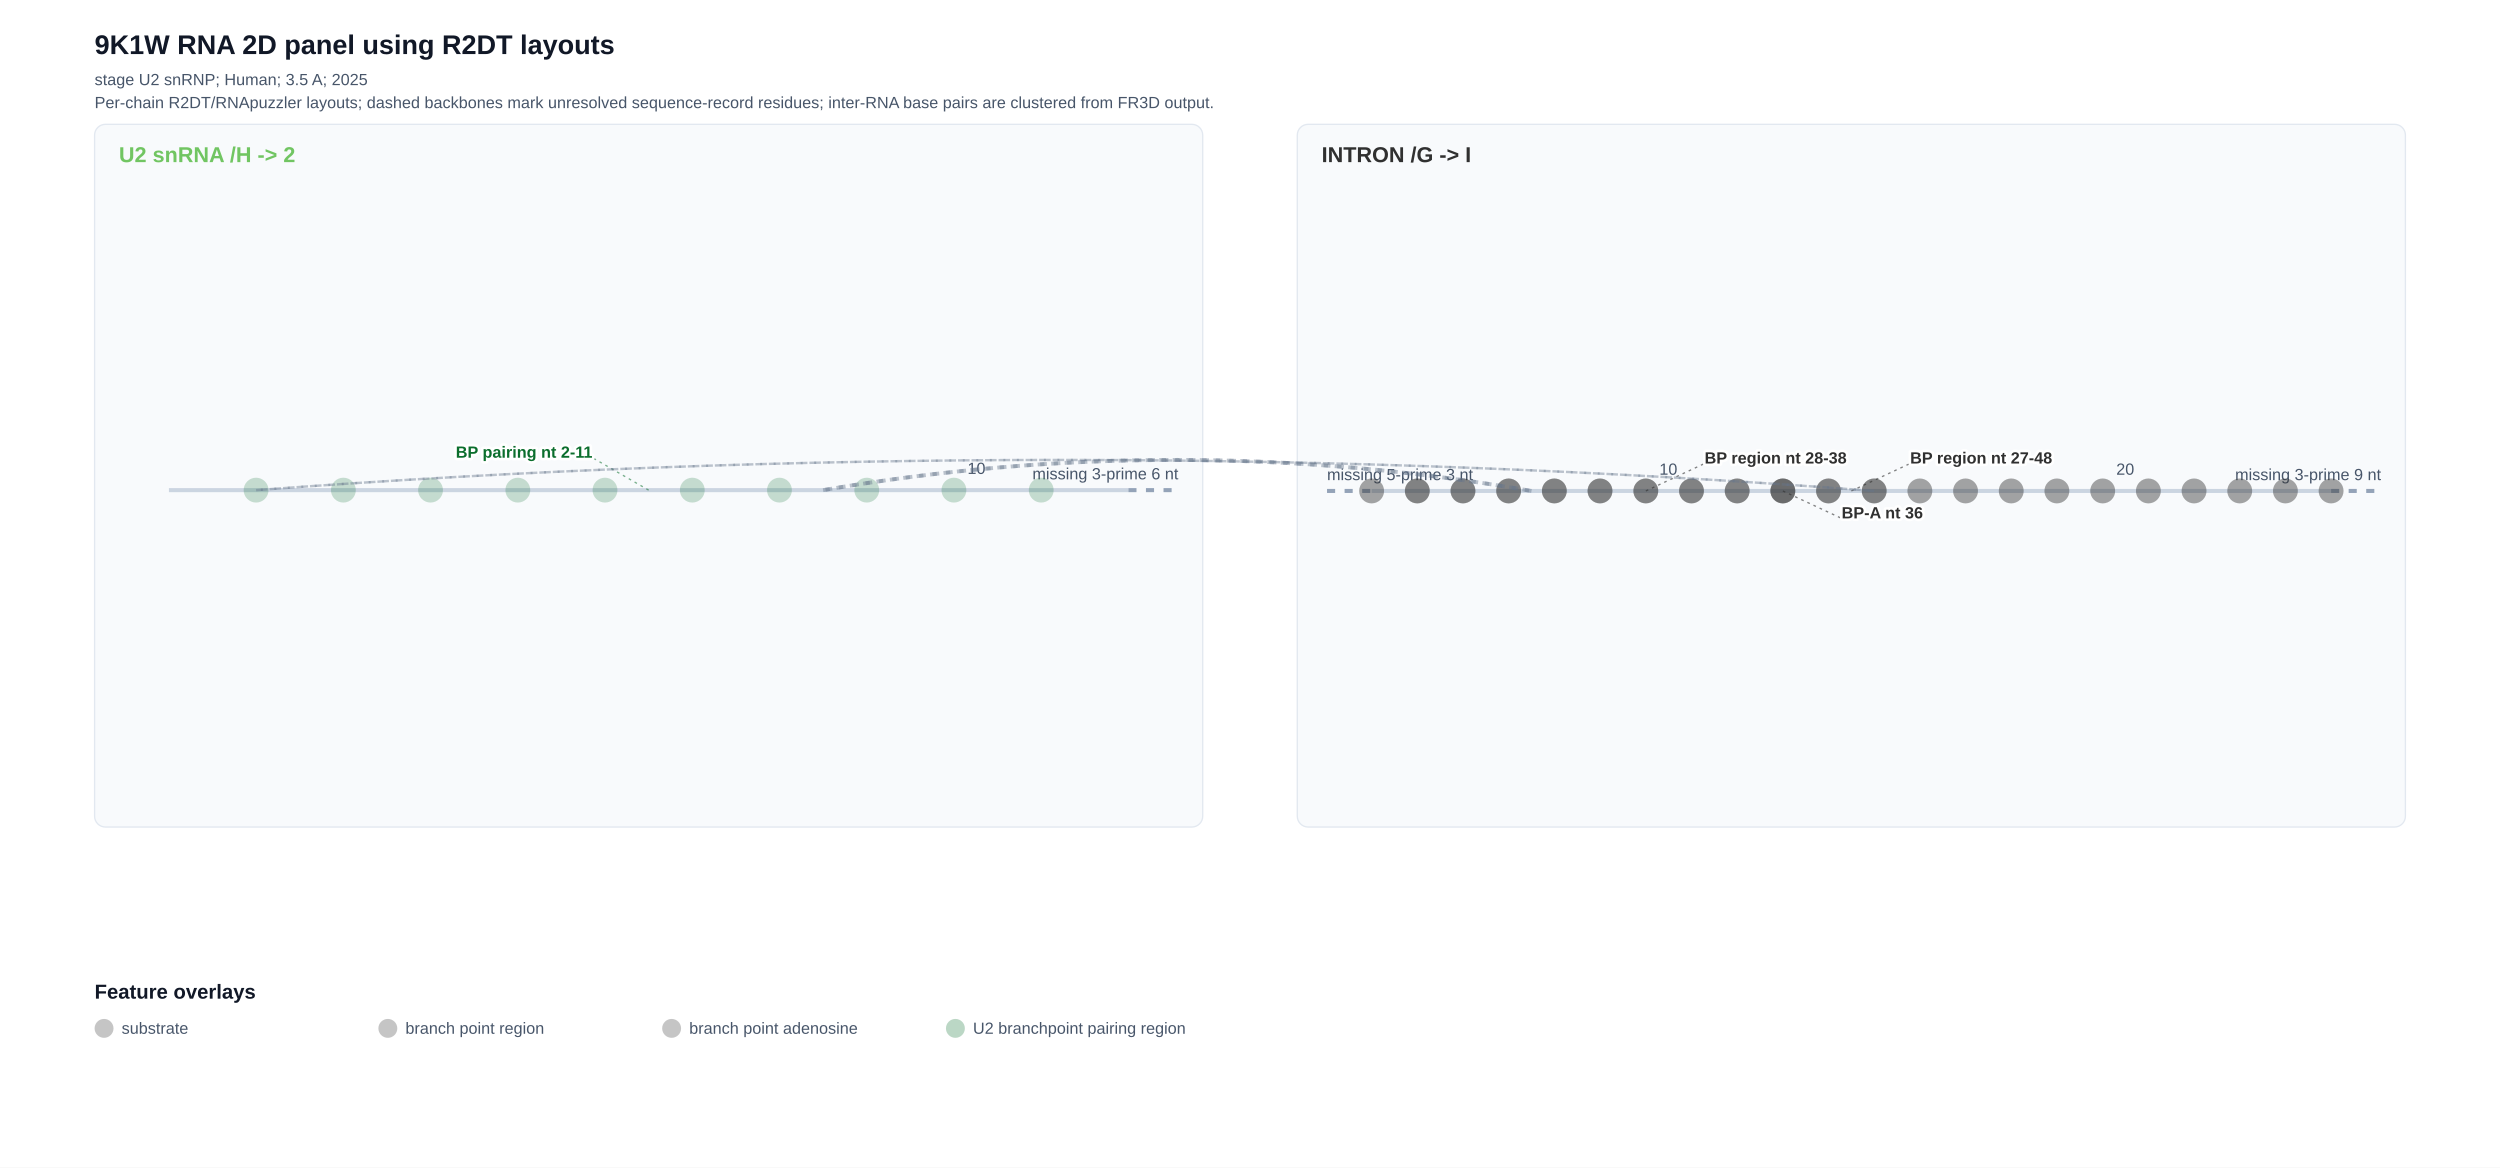
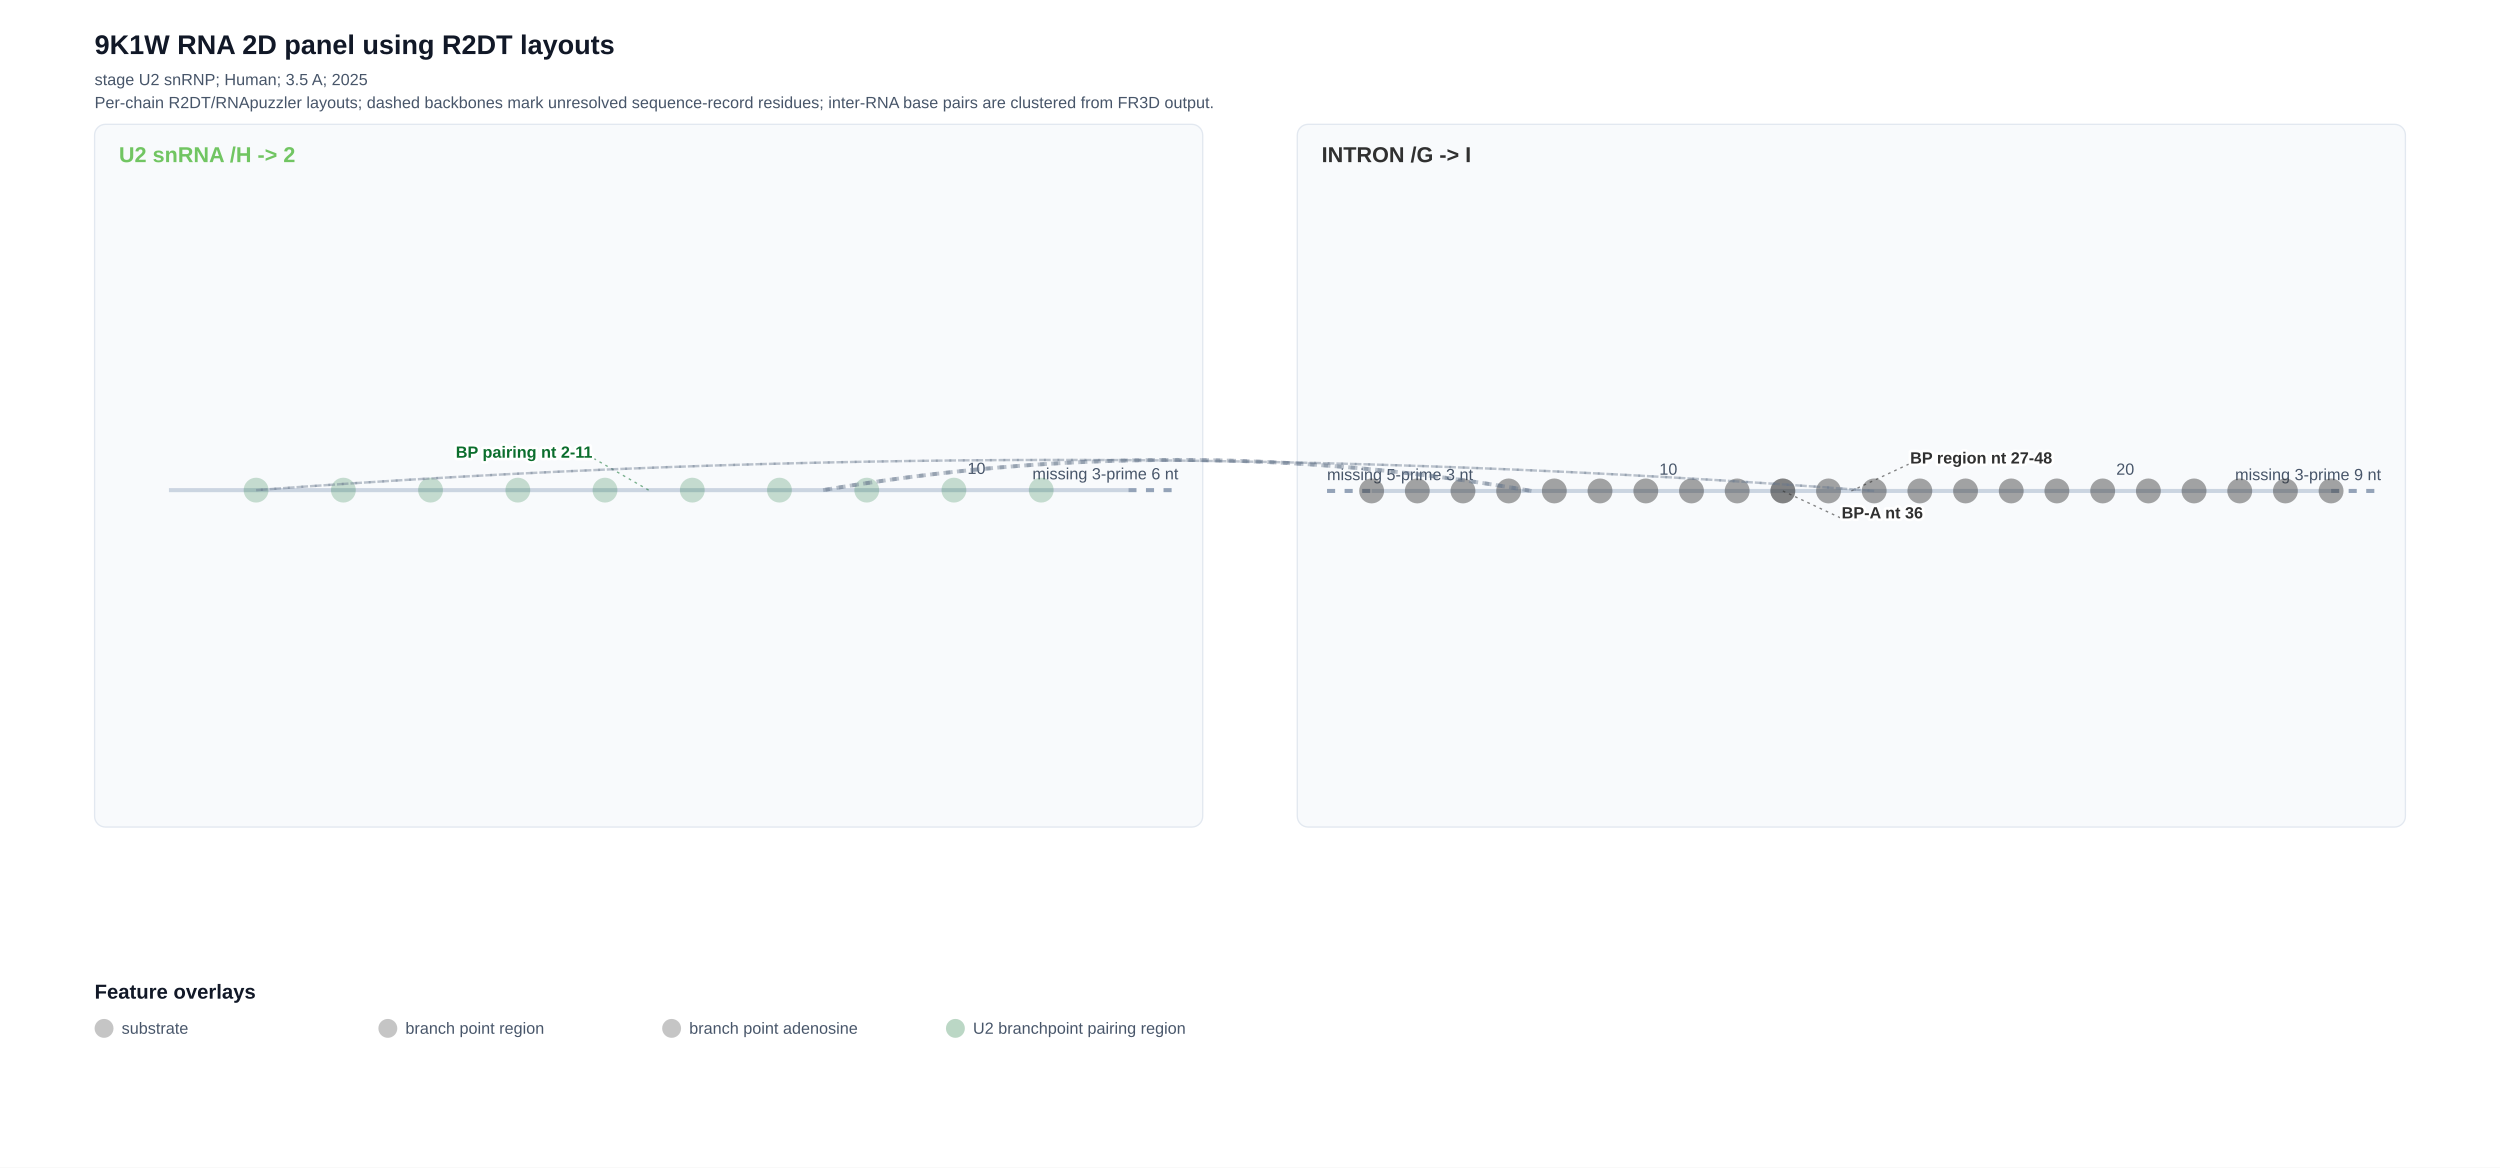
<svg xmlns="http://www.w3.org/2000/svg" width="1850" height="864" viewBox="0 0 1850 864">
  <style>
text{font-family:Arial,Helvetica,sans-serif} .base{font-size:12px;font-weight:700;text-anchor:middle;dominant-baseline:middle}
.label{font-size:20px;font-weight:700;fill:#111827}.small{font-size:12px;fill:#475569}.feature-label{font-size:12px;font-weight:700;paint-order:stroke;stroke:#fff;stroke-width:4px;stroke-linejoin:round}.feature-callout{stroke-width:1;stroke-dasharray:2 3;fill:none}.bp{stroke:#111827;stroke-width:1.4}.backbone{stroke:#cbd5e1;stroke-width:3;fill:none}.missing{stroke:#94a3b8;stroke-width:3;stroke-dasharray:6 7;fill:none}.inter{stroke:#64748b;stroke-dasharray:5 5;fill:none;opacity:.42}
</style>
  <rect width="100%" height="100%" fill="#ffffff" />
  <text x="70" y="40" class="label">9K1W RNA 2D panel using R2DT layouts</text>
  <text x="70" y="63" class="small">stage U2 snRNP; Human; 3.5 A; 2025</text>
  <text x="70" y="80" class="small">Per-chain R2DT/RNApuzzler layouts; dashed backbones mark unresolved sequence-record residues; inter-RNA base pairs are clustered from FR3D output.</text>
  <rect x="70.0" y="92.0" width="820.0" height="520.0" rx="8" fill="#f8fafc" stroke="#e2e8f0" />
  <text x="88.0" y="120.0" class="label" style="font-size:16px;fill:#71C562">U2 snRNA /H -&gt; 2</text>
  <polyline points="125.0,362.7 189.5,362.7 254.1,362.7 318.6,362.7 383.2,362.7 447.7,362.7 512.3,362.7 576.8,362.7 641.4,362.7 705.9,362.7 770.5,362.7 835.0,362.7" class="backbone" />
  <path d="M835.0,362.7 L872.0,362.7" class="missing" />
  <text x="872.0" y="354.7" text-anchor="end" class="small" fill="#64748b">missing 3-prime 6 nt</text>
  <circle cx="189.5" cy="362.7" r="9.2" fill="#0b6e2d" opacity="0.22" />
  <circle cx="254.1" cy="362.7" r="9.2" fill="#0b6e2d" opacity="0.22" />
  <circle cx="318.6" cy="362.7" r="9.2" fill="#0b6e2d" opacity="0.22" />
  <circle cx="383.2" cy="362.7" r="9.2" fill="#0b6e2d" opacity="0.22" />
  <circle cx="447.7" cy="362.7" r="9.2" fill="#0b6e2d" opacity="0.22" />
  <circle cx="512.3" cy="362.7" r="9.2" fill="#0b6e2d" opacity="0.22" />
  <circle cx="576.8" cy="362.7" r="9.2" fill="#0b6e2d" opacity="0.22" />
  <circle cx="641.4" cy="362.7" r="9.2" fill="#0b6e2d" opacity="0.22" />
  <circle cx="705.9" cy="362.7" r="9.2" fill="#0b6e2d" opacity="0.22" />
  <circle cx="770.5" cy="362.7" r="9.2" fill="#0b6e2d" opacity="0.22" />
  <text x="125.0" y="362.7" class="base" fill="#71C562" />
  <text x="189.5" y="362.7" class="base" fill="#71C562" />
  <text x="254.1" y="362.7" class="base" fill="#71C562" />
  <text x="318.6" y="362.7" class="base" fill="#71C562" />
  <text x="383.2" y="362.7" class="base" fill="#71C562" />
  <text x="447.7" y="362.7" class="base" fill="#71C562" />
  <text x="512.3" y="362.7" class="base" fill="#71C562" />
  <text x="576.8" y="362.7" class="base" fill="#71C562" />
  <text x="641.4" y="362.7" class="base" fill="#71C562" />
  <text x="705.9" y="362.7" class="base" fill="#71C562" />
  <text x="715.9" y="350.7" class="small" fill="#94a3b8">10</text>
  <text x="770.5" y="362.7" class="base" fill="#71C562" />
  <text x="835.0" y="362.7" class="base" fill="#71C562" />
  <path d="M480.0,362.7 L438.4,338.7" class="feature-callout" stroke="#0b6e2d" opacity="0.54" />
  <text x="438.4" y="338.7" class="feature-label" text-anchor="end" fill="#0b6e2d">BP pairing nt 2-11</text>
  <rect x="960.0" y="92.0" width="820.0" height="520.0" rx="8" fill="#f8fafc" stroke="#e2e8f0" />
  <text x="978.0" y="120.0" class="label" style="font-size:16px;fill:#303030">INTRON /G -&gt; I</text>
  <polyline points="1015.0,363.3 1048.8,363.3 1082.6,363.3 1116.4,363.3 1150.2,363.3 1184.0,363.3 1217.9,363.3 1251.7,363.3 1285.5,363.3 1319.3,363.3 1353.1,363.3 1386.9,363.3 1420.7,363.3 1454.5,363.3 1488.3,363.3 1522.1,363.3 1556.0,363.3 1589.8,363.3 1623.6,363.3 1657.4,363.3 1691.2,363.3 1725.0,363.3" class="backbone" />
  <path d="M982.0,363.3 L1015.0,363.3" class="missing" />
  <text x="982.0" y="355.3" text-anchor="start" class="small" fill="#64748b">missing 5-prime 3 nt</text>
  <path d="M1725.0,363.3 L1762.0,363.3" class="missing" />
  <text x="1762.0" y="355.3" text-anchor="end" class="small" fill="#64748b">missing 3-prime 9 nt</text>
  <circle cx="1015.0" cy="363.3" r="9.2" fill="#303030" opacity="0.22" />
  <circle cx="1048.8" cy="363.3" r="9.2" fill="#303030" opacity="0.22" />
  <circle cx="1082.6" cy="363.3" r="9.2" fill="#303030" opacity="0.22" />
  <circle cx="1116.4" cy="363.3" r="9.2" fill="#303030" opacity="0.22" />
  <circle cx="1150.2" cy="363.3" r="9.2" fill="#303030" opacity="0.22" />
  <circle cx="1184.0" cy="363.3" r="9.2" fill="#303030" opacity="0.22" />
  <circle cx="1217.9" cy="363.3" r="9.2" fill="#303030" opacity="0.22" />
  <circle cx="1251.7" cy="363.3" r="9.2" fill="#303030" opacity="0.22" />
  <circle cx="1285.5" cy="363.3" r="9.2" fill="#303030" opacity="0.22" />
  <circle cx="1319.3" cy="363.3" r="9.2" fill="#303030" opacity="0.22" />
  <circle cx="1353.1" cy="363.3" r="9.2" fill="#303030" opacity="0.22" />
  <circle cx="1386.9" cy="363.3" r="9.2" fill="#303030" opacity="0.22" />
  <circle cx="1420.7" cy="363.3" r="9.2" fill="#303030" opacity="0.22" />
  <circle cx="1454.5" cy="363.3" r="9.2" fill="#303030" opacity="0.22" />
  <circle cx="1488.3" cy="363.3" r="9.2" fill="#303030" opacity="0.22" />
  <circle cx="1522.1" cy="363.3" r="9.2" fill="#303030" opacity="0.22" />
  <circle cx="1556.0" cy="363.3" r="9.2" fill="#303030" opacity="0.22" />
  <circle cx="1589.8" cy="363.3" r="9.2" fill="#303030" opacity="0.22" />
  <circle cx="1623.6" cy="363.3" r="9.2" fill="#303030" opacity="0.22" />
  <circle cx="1657.4" cy="363.3" r="9.2" fill="#303030" opacity="0.22" />
  <circle cx="1691.2" cy="363.3" r="9.2" fill="#303030" opacity="0.22" />
  <circle cx="1725.0" cy="363.3" r="9.2" fill="#303030" opacity="0.22" />
  <circle cx="1015.0" cy="363.3" r="9.2" fill="#303030" opacity="0.28" />
  <circle cx="1048.8" cy="363.3" r="9.2" fill="#303030" opacity="0.28" />
  <circle cx="1082.6" cy="363.3" r="9.2" fill="#303030" opacity="0.28" />
  <circle cx="1116.4" cy="363.3" r="9.2" fill="#303030" opacity="0.28" />
  <circle cx="1150.2" cy="363.3" r="9.2" fill="#303030" opacity="0.28" />
  <circle cx="1184.0" cy="363.3" r="9.2" fill="#303030" opacity="0.28" />
  <circle cx="1217.9" cy="363.3" r="9.2" fill="#303030" opacity="0.28" />
  <circle cx="1251.7" cy="363.3" r="9.2" fill="#303030" opacity="0.28" />
  <circle cx="1285.5" cy="363.3" r="9.2" fill="#303030" opacity="0.28" />
  <circle cx="1319.3" cy="363.3" r="9.2" fill="#303030" opacity="0.28" />
  <circle cx="1353.1" cy="363.3" r="9.2" fill="#303030" opacity="0.28" />
  <circle cx="1386.9" cy="363.3" r="9.2" fill="#303030" opacity="0.28" />
  <circle cx="1420.7" cy="363.3" r="9.2" fill="#303030" opacity="0.28" />
  <circle cx="1454.5" cy="363.3" r="9.2" fill="#303030" opacity="0.28" />
  <circle cx="1488.3" cy="363.3" r="9.2" fill="#303030" opacity="0.28" />
  <circle cx="1522.1" cy="363.3" r="9.2" fill="#303030" opacity="0.28" />
  <circle cx="1556.0" cy="363.3" r="9.2" fill="#303030" opacity="0.28" />
  <circle cx="1589.8" cy="363.3" r="9.2" fill="#303030" opacity="0.28" />
  <circle cx="1623.6" cy="363.3" r="9.2" fill="#303030" opacity="0.28" />
  <circle cx="1657.4" cy="363.3" r="9.2" fill="#303030" opacity="0.28" />
  <circle cx="1691.2" cy="363.3" r="9.2" fill="#303030" opacity="0.28" />
  <circle cx="1725.0" cy="363.3" r="9.2" fill="#303030" opacity="0.28" />
-   <circle cx="1048.8" cy="363.3" r="9.2" fill="#303030" opacity="0.28" />
-   <circle cx="1082.6" cy="363.3" r="9.2" fill="#303030" opacity="0.28" />
-   <circle cx="1116.4" cy="363.3" r="9.2" fill="#303030" opacity="0.28" />
-   <circle cx="1150.2" cy="363.3" r="9.2" fill="#303030" opacity="0.28" />
-   <circle cx="1184.0" cy="363.3" r="9.2" fill="#303030" opacity="0.28" />
-   <circle cx="1217.9" cy="363.3" r="9.2" fill="#303030" opacity="0.28" />
-   <circle cx="1251.7" cy="363.3" r="9.2" fill="#303030" opacity="0.28" />
-   <circle cx="1285.5" cy="363.3" r="9.2" fill="#303030" opacity="0.28" />
-   <circle cx="1319.3" cy="363.3" r="9.2" fill="#303030" opacity="0.28" />
-   <circle cx="1353.1" cy="363.3" r="9.2" fill="#303030" opacity="0.28" />
-   <circle cx="1386.9" cy="363.3" r="9.2" fill="#303030" opacity="0.28" />
  <circle cx="1319.3" cy="363.3" r="9.2" fill="#303030" opacity="0.28" />
  <text x="1015.0" y="363.3" class="base" fill="#303030" />
  <text x="1048.8" y="363.3" class="base" fill="#303030" />
  <text x="1082.6" y="363.3" class="base" fill="#303030" />
  <text x="1116.4" y="363.3" class="base" fill="#303030" />
  <text x="1150.2" y="363.3" class="base" fill="#303030" />
  <text x="1184.0" y="363.3" class="base" fill="#303030" />
  <text x="1217.9" y="363.3" class="base" fill="#303030" />
  <text x="1227.9" y="351.3" class="small" fill="#94a3b8">10</text>
  <text x="1251.7" y="363.3" class="base" fill="#303030" />
  <text x="1285.5" y="363.3" class="base" fill="#303030" />
  <text x="1319.3" y="363.3" class="base" fill="#303030" />
  <text x="1353.1" y="363.3" class="base" fill="#303030" />
  <text x="1386.9" y="363.3" class="base" fill="#303030" />
  <text x="1420.7" y="363.3" class="base" fill="#303030" />
  <text x="1454.5" y="363.3" class="base" fill="#303030" />
  <text x="1488.3" y="363.3" class="base" fill="#303030" />
  <text x="1522.1" y="363.3" class="base" fill="#303030" />
  <text x="1556.0" y="363.3" class="base" fill="#303030" />
  <text x="1566.0" y="351.3" class="small" fill="#94a3b8">20</text>
  <text x="1589.8" y="363.3" class="base" fill="#303030" />
  <text x="1623.6" y="363.3" class="base" fill="#303030" />
  <text x="1657.4" y="363.3" class="base" fill="#303030" />
  <text x="1691.2" y="363.3" class="base" fill="#303030" />
  <text x="1725.0" y="363.3" class="base" fill="#303030" />
  <path d="M1370.0,363.3 L1413.5,343.0" class="feature-callout" stroke="#303030" opacity="0.60" />
  <text x="1413.5" y="343.0" class="feature-label" text-anchor="start" fill="#303030">BP region nt 27-48</text>
-   <path d="M1217.9,363.3 L1261.4,343.0" class="feature-callout" stroke="#303030" opacity="0.60" />
-   <text x="1261.4" y="343.0" class="feature-label" text-anchor="start" fill="#303030">BP region nt 28-38</text>
  <path d="M1319.3,363.3 L1362.8,383.6" class="feature-callout" stroke="#303030" opacity="0.60" />
  <text x="1362.8" y="383.6" class="feature-label" text-anchor="start" fill="#303030">BP-A nt 36</text>
  <path d="M1133.3,363.3 Q871.2,317.7 609.1,362.7" class="inter" stroke-width="2.9" />
  <path d="M1386.9,363.3 Q788.2,317.7 189.5,362.7" class="inter" stroke-width="1.8" />
  <path d="M189.5,362.7 Q788.2,317.7 1386.9,363.3" class="inter" stroke-width="1.8" />
  <path d="M609.1,362.7 Q871.2,317.7 1133.3,363.3" class="inter" stroke-width="2.9" />
  <text x="70" y="739.0" class="label" style="font-size:15px">Feature overlays</text>
  <circle cx="77.0" cy="761.0" r="7" fill="#303030" opacity="0.28" />
  <text x="90.0" y="765.0" class="small">substrate</text>
  <circle cx="287.0" cy="761.0" r="7" fill="#303030" opacity="0.28" />
  <text x="300.0" y="765.0" class="small">branch point region</text>
  <circle cx="497.0" cy="761.0" r="7" fill="#303030" opacity="0.28" />
  <text x="510.0" y="765.0" class="small">branch point adenosine</text>
  <circle cx="707.0" cy="761.0" r="7" fill="#0b6e2d" opacity="0.28" />
  <text x="720.0" y="765.0" class="small">U2 branchpoint pairing region</text>
</svg>
